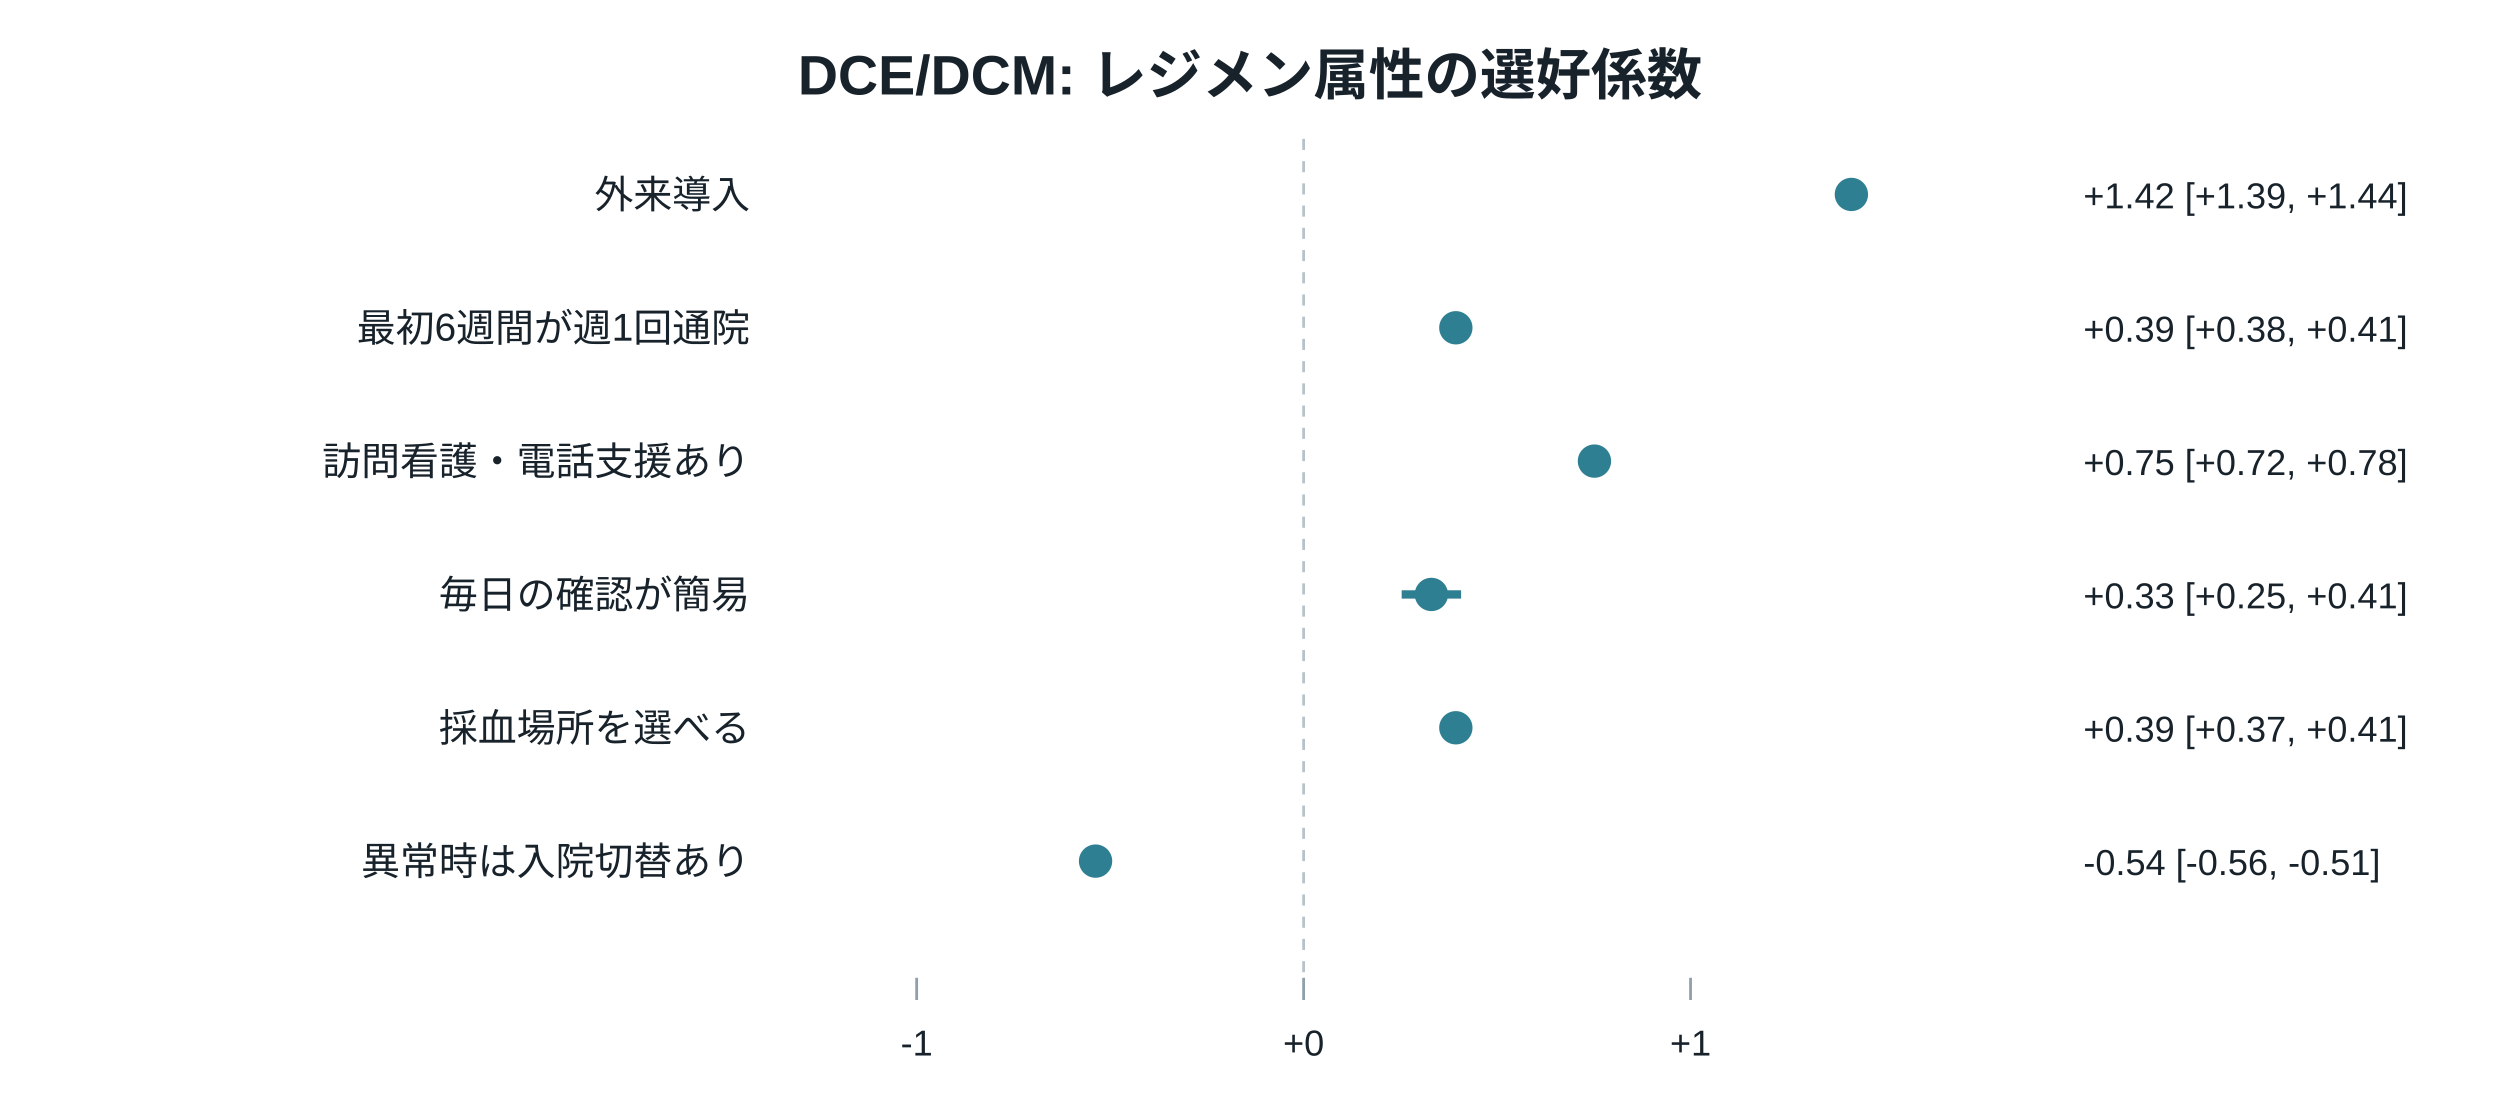
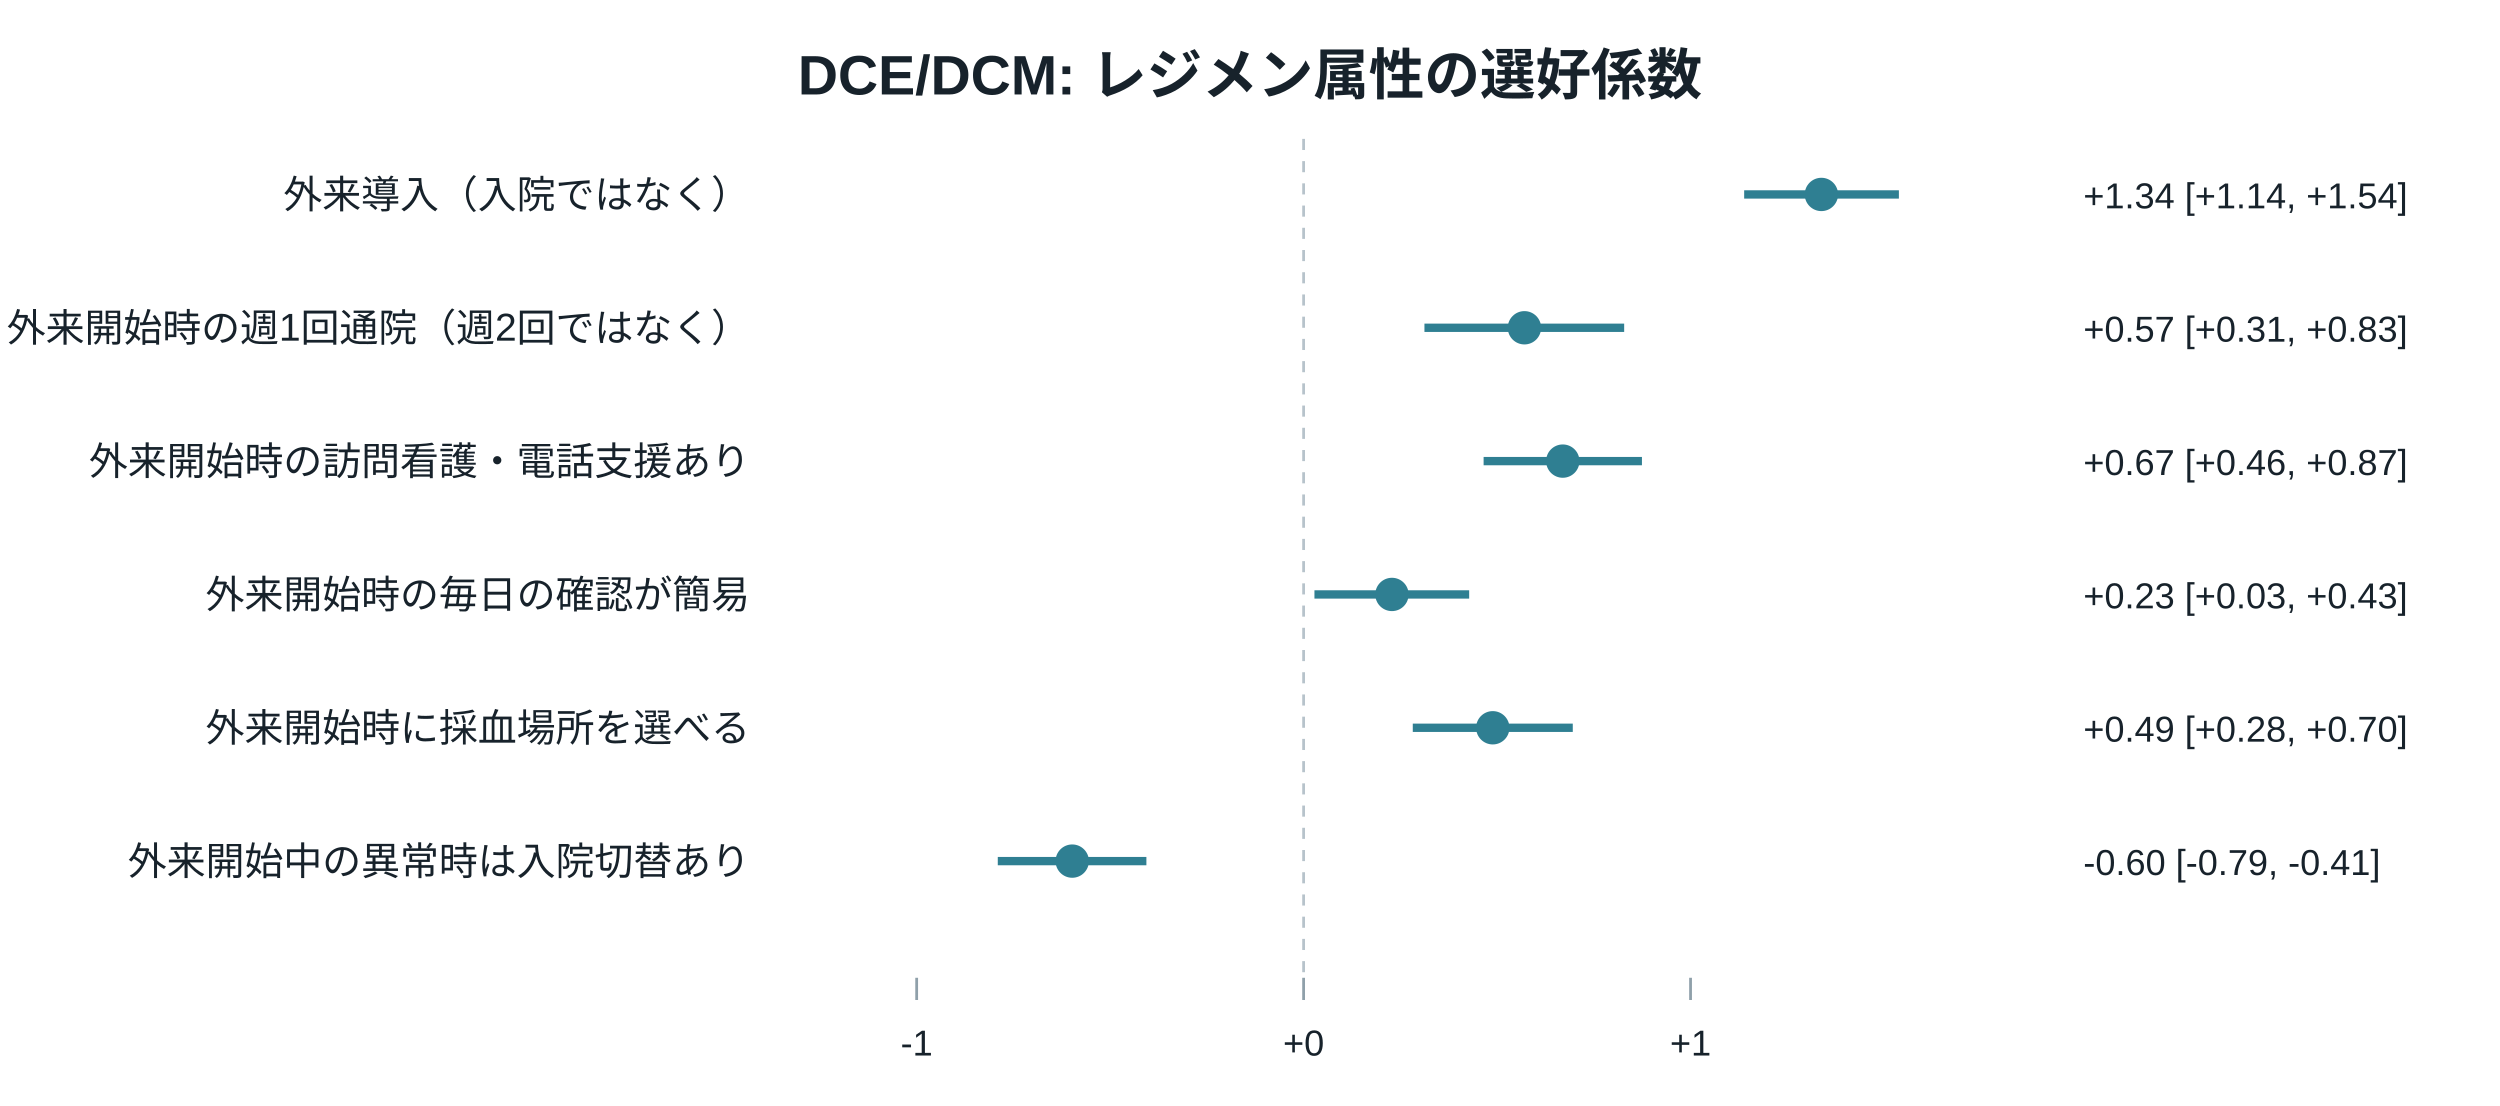
<svg xmlns="http://www.w3.org/2000/svg" width="900" height="398" viewBox="0 0 900 398">
  <style>text{font-family:-apple-system,BlinkMacSystemFont,"Noto Sans JP",Arial,sans-serif;fill:#17222b}.title{font-size:20px;font-weight:700}.lab{font-size:14px}.axis{stroke:#8fa0aa}.ci{stroke:#2f7f92;stroke-width:3}.dot{fill:#2f7f92}.zero{stroke:#b7c3cb;stroke-dasharray:4 4}.num{font-size:13px}</style>
  <text x="450.0" y="34" text-anchor="middle" class="title">DCE/DCM: レジメン属性の選好係数</text>
  <line x1="469.3" y1="50" x2="469.3" y2="350" class="zero" />
  <line x1="330.0" y1="352" x2="330.0" y2="360" class="axis" />
  <text x="330.0" y="380" text-anchor="middle" class="num">-1</text>
  <line x1="469.3" y1="352" x2="469.3" y2="360" class="axis" />
  <text x="469.3" y="380" text-anchor="middle" class="num">+0</text>
  <line x1="608.6" y1="352" x2="608.6" y2="360" class="axis" />
  <text x="608.6" y="380" text-anchor="middle" class="num">+1</text>
-   <text x="270" y="75" text-anchor="end" class="lab">外来導入</text>
-   <line x1="663.2" y1="70" x2="669.7" y2="70" class="ci" />
-   <circle cx="666.5" cy="70" r="6" class="dot" />
-   <text x="750" y="75" class="num">+1.42 [+1.39, +1.44]</text>
-   <text x="270" y="123" text-anchor="end" class="lab">最初6週間が週1回通院</text>
-   <line x1="521.7" y1="118" x2="526.6" y2="118" class="ci" />
-   <circle cx="524.1" cy="118" r="6" class="dot" />
-   <text x="750" y="123" class="num">+0.39 [+0.38, +0.41]</text>
-   <text x="270" y="171" text-anchor="end" class="lab">訪問看護・電話支援あり</text>
-   <line x1="569.6" y1="166" x2="578.4" y2="166" class="ci" />
-   <circle cx="574.0" cy="166" r="6" class="dot" />
-   <text x="750" y="171" class="num">+0.75 [+0.72, +0.78]</text>
-   <text x="270" y="219" text-anchor="end" class="lab">毎日の確認が簡易</text>
-   <line x1="504.6" y1="214" x2="526.0" y2="214" class="ci" />
-   <circle cx="515.3" cy="214" r="6" class="dot" />
-   <text x="750" y="219" class="num">+0.33 [+0.25, +0.41]</text>
-   <text x="270" y="267" text-anchor="end" class="lab">採血場所を選べる</text>
-   <line x1="521.3" y1="262" x2="527.0" y2="262" class="ci" />
-   <circle cx="524.1" cy="262" r="6" class="dot" />
-   <text x="750" y="267" class="num">+0.39 [+0.37, +0.41]</text>
-   <text x="270" y="315" text-anchor="end" class="lab">異常時は入院切替あり</text>
-   <line x1="391.0" y1="310" x2="397.9" y2="310" class="ci" />
-   <circle cx="394.4" cy="310" r="6" class="dot" />
-   <text x="750" y="315" class="num">-0.54 [-0.56, -0.51]</text>
+   <text x="270" y="75" text-anchor="end" class="lab">外来導入（入院ではなく）</text>
+   <line x1="627.9" y1="70" x2="683.6" y2="70" class="ci" />
+   <circle cx="655.7" cy="70" r="6" class="dot" />
+   <text x="750" y="75" class="num">+1.34 [+1.14, +1.54]</text>
+   <text x="270" y="123" text-anchor="end" class="lab">外来開始時の週1回通院（週2回ではなく）</text>
+   <line x1="512.8" y1="118" x2="584.7" y2="118" class="ci" />
+   <circle cx="548.8" cy="118" r="6" class="dot" />
+   <text x="750" y="123" class="num">+0.57 [+0.31, +0.83]</text>
+   <text x="270" y="171" text-anchor="end" class="lab">外来開始時の訪問看護・電話支援あり</text>
+   <line x1="534.1" y1="166" x2="591.1" y2="166" class="ci" />
+   <circle cx="562.6" cy="166" r="6" class="dot" />
+   <text x="750" y="171" class="num">+0.67 [+0.46, +0.87]</text>
+   <text x="270" y="219" text-anchor="end" class="lab">外来開始時の毎日の確認が簡易</text>
+   <line x1="473.2" y1="214" x2="528.9" y2="214" class="ci" />
+   <circle cx="501.1" cy="214" r="6" class="dot" />
+   <text x="750" y="219" class="num">+0.23 [+0.03, +0.43]</text>
+   <text x="270" y="267" text-anchor="end" class="lab">外来開始時に採血場所を選べる</text>
+   <line x1="508.6" y1="262" x2="566.2" y2="262" class="ci" />
+   <circle cx="537.4" cy="262" r="6" class="dot" />
+   <text x="750" y="267" class="num">+0.49 [+0.28, +0.70]</text>
+   <text x="270" y="315" text-anchor="end" class="lab">外来開始中の異常時は入院切替あり</text>
+   <line x1="359.2" y1="310" x2="412.7" y2="310" class="ci" />
+   <circle cx="386.0" cy="310" r="6" class="dot" />
+   <text x="750" y="315" class="num">-0.60 [-0.79, -0.41]</text>
</svg>
